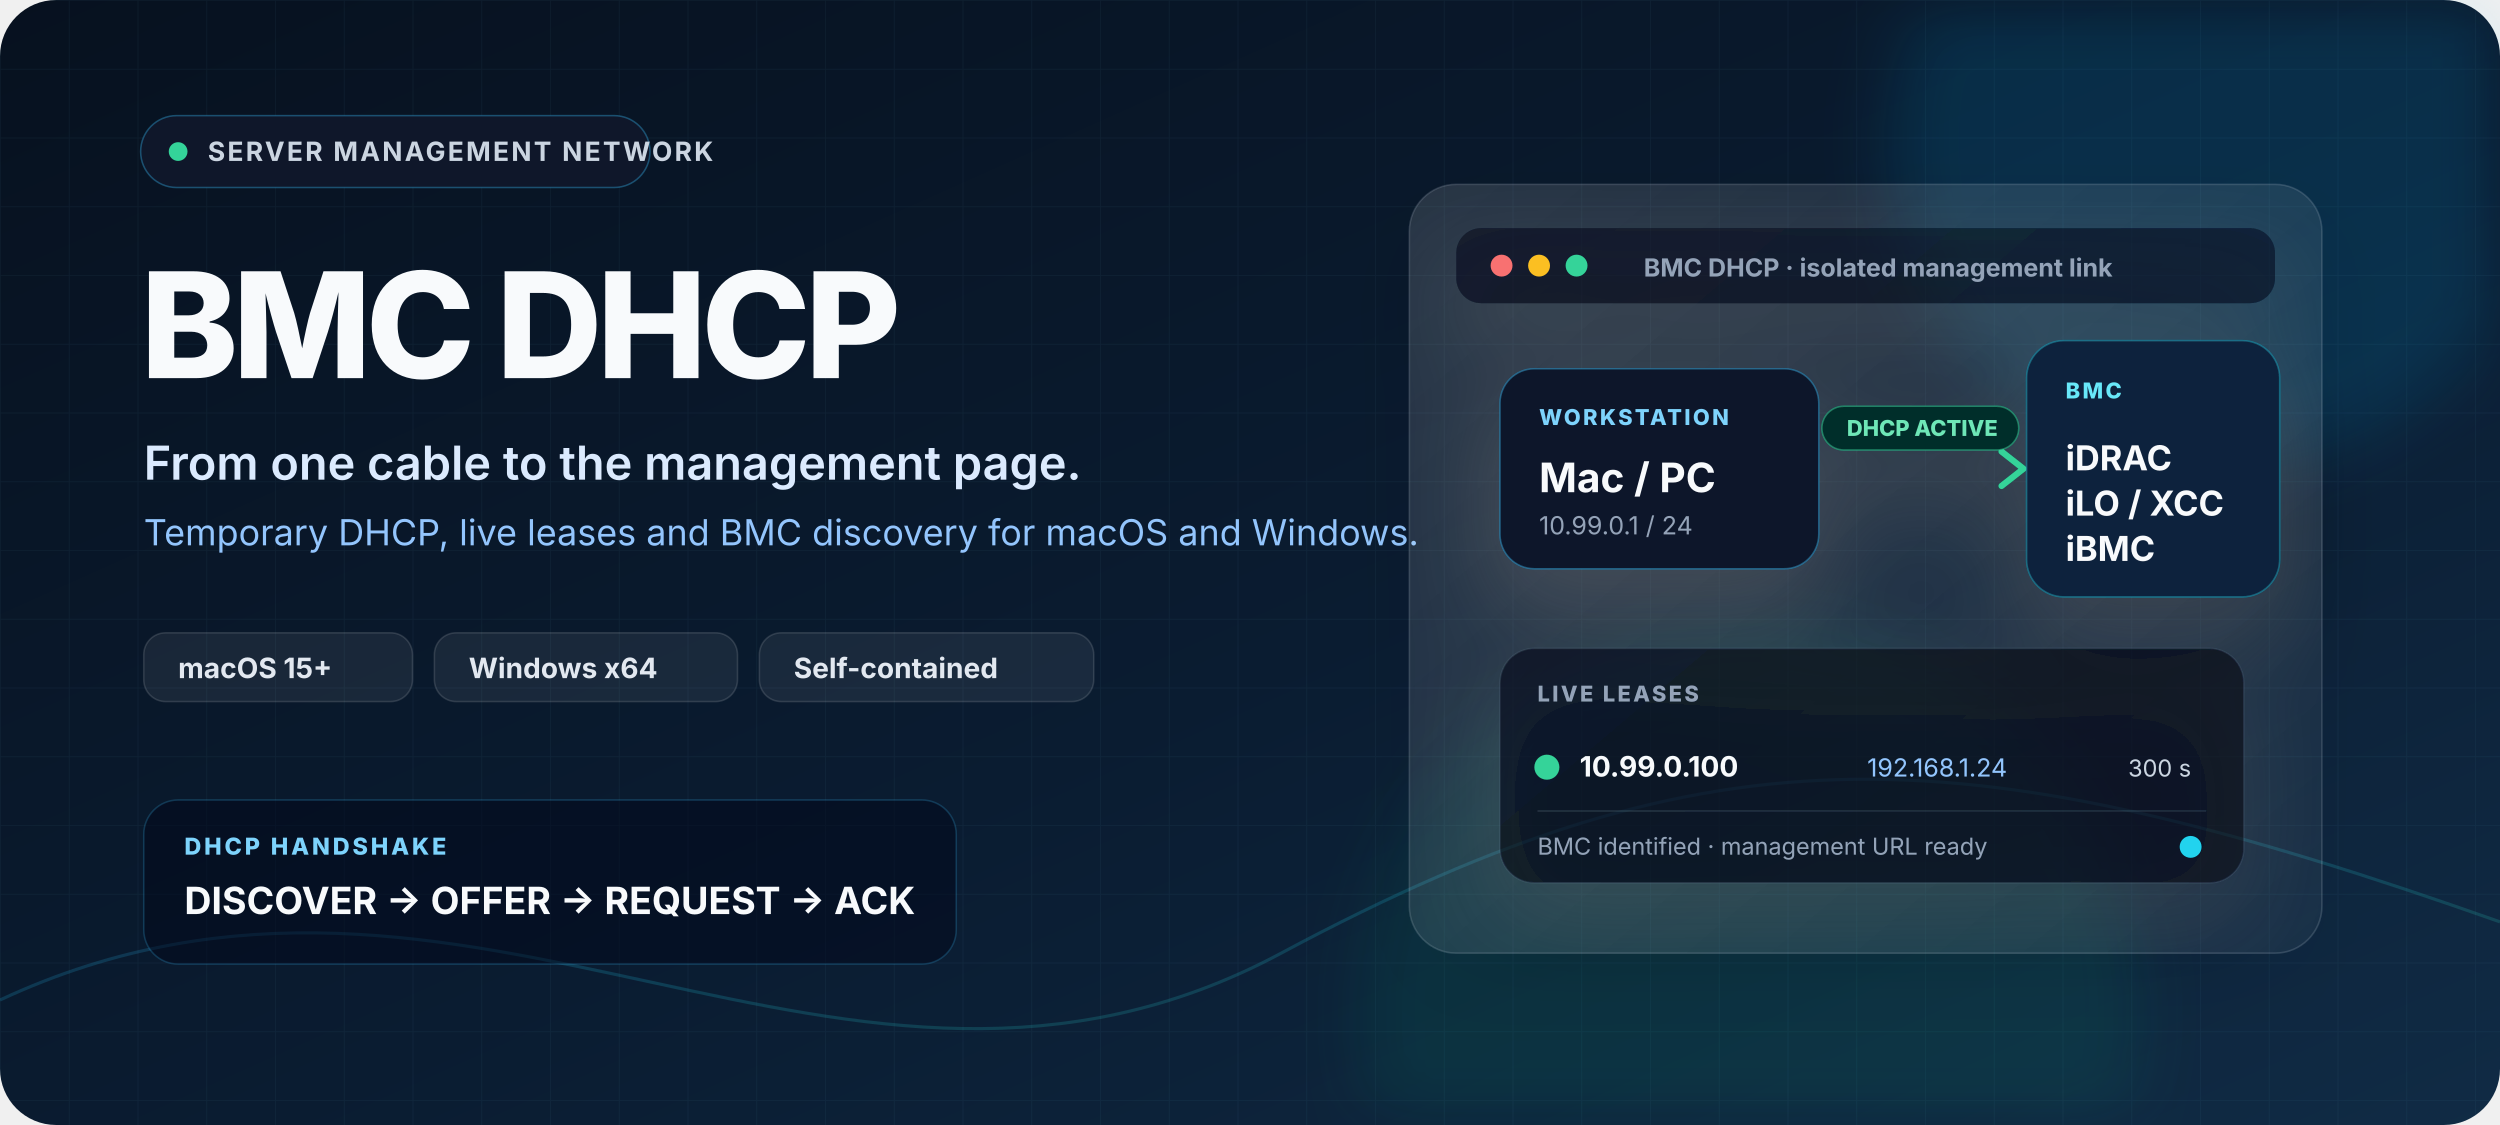
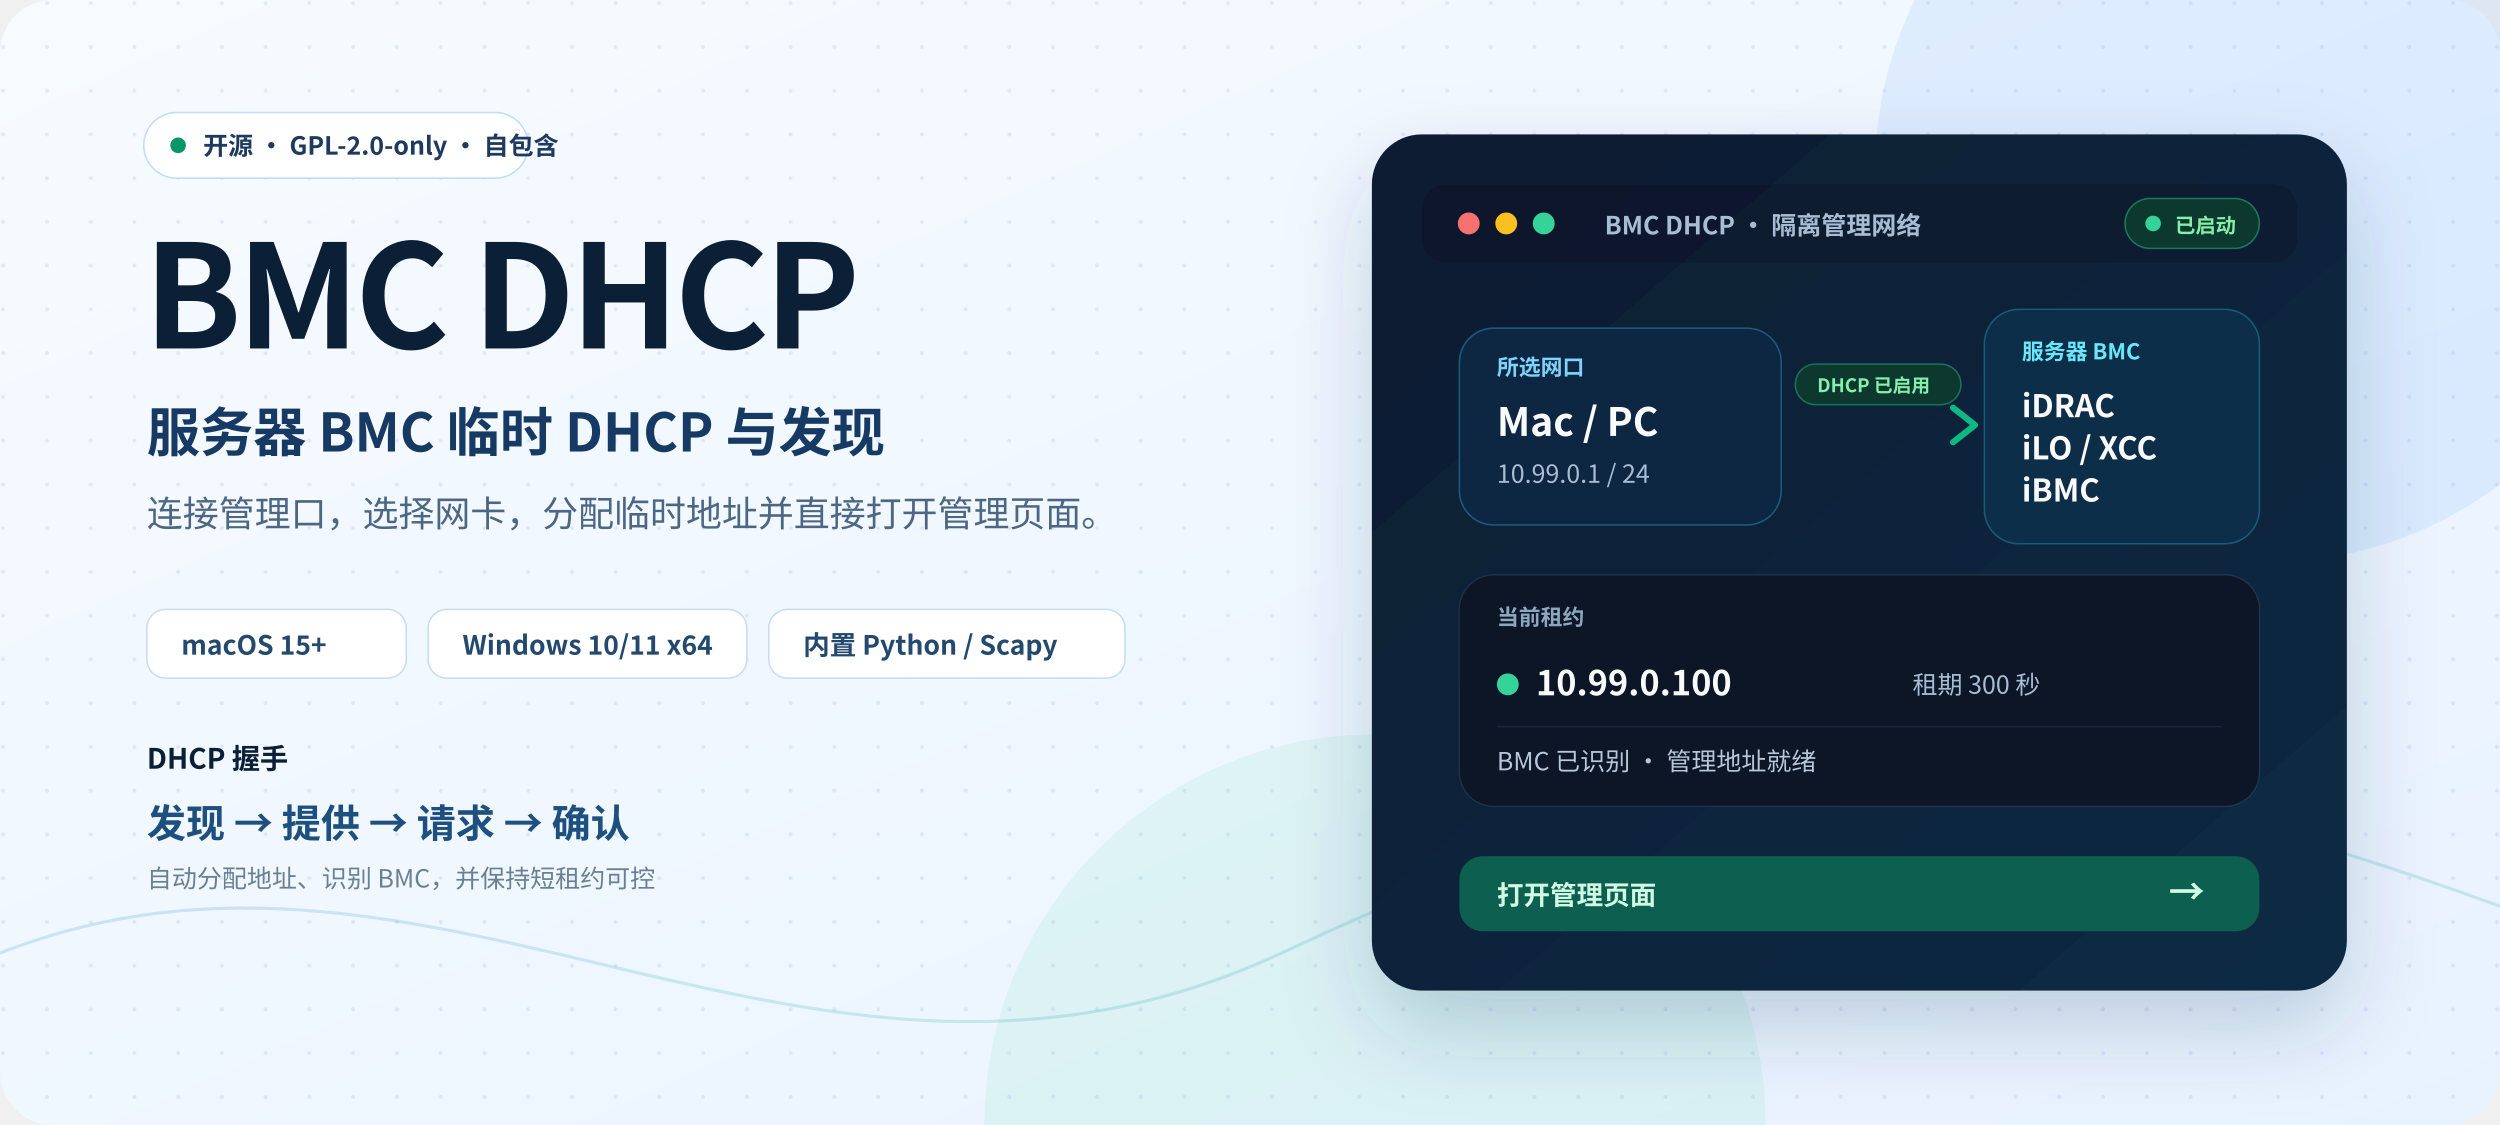
<svg xmlns="http://www.w3.org/2000/svg" viewBox="0 0 1600 720" role="img" aria-labelledby="title desc">
  <defs>
    <linearGradient id="bg" x1="0" y1="0" x2="1" y2="1">
-       <stop offset="0" stop-color="#07111f" />
-       <stop offset="0.55" stop-color="#0a1c31" />
+       <stop offset="0" stop-color="#f7fbff" />
+       <stop offset="0.58" stop-color="#eef6ff" />
+       <stop offset="1" stop-color="#e8f2ff" />
+     </linearGradient>
+     <linearGradient id="accent" x1="0" y1="0" x2="1" y2="1">
+       <stop offset="0" stop-color="#2563eb" />
+       <stop offset="0.55" stop-color="#0891b2" />
+       <stop offset="1" stop-color="#059669" />
+     </linearGradient>
+     <linearGradient id="panel" x1="0" y1="0" x2="1" y2="1">
+       <stop offset="0" stop-color="#0c1c30" />
      <stop offset="1" stop-color="#102b45" />
    </linearGradient>
-     <linearGradient id="accent" x1="0" y1="0" x2="1" y2="1">
-       <stop offset="0" stop-color="#3b82f6" />
-       <stop offset="0.55" stop-color="#22d3ee" />
-       <stop offset="1" stop-color="#34d399" />
-     </linearGradient>
-     <linearGradient id="card" x1="0" y1="0" x2="1" y2="1">
-       <stop offset="0" stop-color="#ffffff" stop-opacity="0.12" />
-       <stop offset="1" stop-color="#ffffff" stop-opacity="0.035" />
-     </linearGradient>
-     <filter id="glow" x="-80%" y="-80%" width="260%" height="260%">
-       <feGaussianBlur stdDeviation="22" />
+     <filter id="shadow" x="-25%" y="-25%" width="150%" height="170%">
+       <feDropShadow dx="0" dy="24" stdDeviation="28" flood-color="#17345b" flood-opacity="0.2" />
    </filter>
-     <filter id="shadow" x="-30%" y="-30%" width="160%" height="180%">
-       <feDropShadow dx="0" dy="24" stdDeviation="28" flood-color="#020617" flood-opacity="0.5" />
-     </filter>
-     <pattern id="grid" width="44" height="44" patternUnits="userSpaceOnUse">
-       <path d="M 44 0 L 0 0 0 44" fill="none" stroke="#7dd3fc" stroke-opacity="0.055" stroke-width="1" />
+     <pattern id="dots" width="28" height="28" patternUnits="userSpaceOnUse">
+       <circle cx="2" cy="2" r="1.25" fill="#2563eb" fill-opacity="0.11" />
    </pattern>
  </defs>
-   <rect width="1600" height="720" rx="36" fill="url(#bg)" />
-   <rect width="1600" height="720" rx="36" fill="url(#grid)" />
-   <circle cx="1420" cy="90" r="210" fill="#0ea5e9" fill-opacity="0.14" filter="url(#glow)" />
-   <circle cx="1120" cy="650" r="250" fill="#10b981" fill-opacity="0.1" filter="url(#glow)" />
-   <path d="M0 640 C300 500 540 760 820 610 S1260 470 1600 590" fill="none" stroke="url(#accent)" stroke-opacity="0.18" stroke-width="2" />
-   <g font-family="-apple-system, BlinkMacSystemFont, 'Segoe UI', sans-serif">
-     <g transform="translate(90 74)">
-       <rect width="326" height="46" rx="23" fill="#0f172a" stroke="#38bdf8" stroke-opacity="0.35" />
-       <circle cx="24" cy="23" r="6" fill="#34d399" />
-       <text x="43" y="29" fill="#cbd5e1" font-size="17" font-weight="700" letter-spacing="1.4">SERVER MANAGEMENT NETWORK</text>
+   <rect width="1600" height="720" rx="34" fill="url(#bg)" />
+   <rect width="1600" height="720" rx="34" fill="url(#dots)" />
+   <circle cx="1450" cy="110" r="250" fill="#60a5fa" fill-opacity="0.13" />
+   <circle cx="880" cy="720" r="250" fill="#34d399" fill-opacity="0.09" />
+   <path d="M0 610C280 500 520 750 820 610S1270 460 1600 580" fill="none" stroke="url(#accent)" stroke-opacity="0.17" stroke-width="2" />
+   <g font-family="'PingFang SC','Microsoft YaHei','Noto Sans CJK SC','Segoe UI',sans-serif">
+     <g transform="translate(92 72)">
+       <rect width="246" height="42" rx="21" fill="#ffffff" stroke="#bfdbfe" />
+       <circle cx="22" cy="21" r="5" fill="#059669" />
+       <text x="38" y="27" fill="#1e3a5f" font-size="16" font-weight="700">开源 · GPL-2.0-only · 自包含</text>
    </g>
-     <text x="90" y="242" fill="#f8fafc" font-size="94" font-weight="800" letter-spacing="-3.5">BMC DHCP</text>
-     <text x="92" y="307" fill="#dbeafe" font-size="30" font-weight="600">From one cable to the management page.</text>
-     <text x="92" y="349" fill="#93c5fd" font-size="23">Temporary DHCP, live leases and BMC discovery for macOS and Windows.</text>
-     <g transform="translate(92 405)">
-       <rect width="172" height="44" rx="14" fill="#ffffff" fill-opacity="0.07" stroke="#ffffff" stroke-opacity="0.13" />
-       <text x="22" y="29" fill="#e2e8f0" font-size="18" font-weight="650">macOS 15+</text>
+     <text x="92" y="223" fill="#0b1f36" font-size="92" font-weight="800" letter-spacing="-3">BMC DHCP</text>
+     <text x="94" y="289" fill="#163a63" font-size="34" font-weight="750">服务器 BMC 临时 DHCP 与发现</text>
+     <text x="94" y="337" fill="#4c6683" font-size="23">连接管理口，选择网卡，分配临时地址并直接打开管理页面。</text>
+     <g transform="translate(94 390)">
+       <rect width="166" height="44" rx="12" fill="#ffffff" stroke="#c7dcf4" />
+       <text x="22" y="29" fill="#24496e" font-size="17" font-weight="700">macOS 15+</text>
    </g>
-     <g transform="translate(278 405)">
-       <rect width="194" height="44" rx="14" fill="#ffffff" fill-opacity="0.07" stroke="#ffffff" stroke-opacity="0.13" />
-       <text x="22" y="29" fill="#e2e8f0" font-size="18" font-weight="650">Windows x64</text>
+     <g transform="translate(274 390)">
+       <rect width="204" height="44" rx="12" fill="#ffffff" stroke="#c7dcf4" />
+       <text x="22" y="29" fill="#24496e" font-size="17" font-weight="700">Windows 10/11 x64</text>
    </g>
-     <g transform="translate(486 405)">
-       <rect width="214" height="44" rx="14" fill="#ffffff" fill-opacity="0.07" stroke="#ffffff" stroke-opacity="0.13" />
-       <text x="22" y="29" fill="#e2e8f0" font-size="18" font-weight="650">Self-contained</text>
+     <g transform="translate(492 390)">
+       <rect width="228" height="44" rx="12" fill="#ffffff" stroke="#c7dcf4" />
+       <text x="22" y="29" fill="#24496e" font-size="17" font-weight="700">内置 Python / Scapy</text>
    </g>
-     <g transform="translate(92 512)">
-       <rect width="520" height="105" rx="22" fill="#020617" fill-opacity="0.48" stroke="#38bdf8" stroke-opacity="0.22" />
-       <text x="26" y="35" fill="#7dd3fc" font-size="15" font-weight="800" letter-spacing="1.8">DHCP HANDSHAKE</text>
-       <text x="26" y="73" fill="#f8fafc" font-size="24" font-weight="750">DISCOVER  →  OFFER  →  REQUEST  →  ACK</text>
+     <g transform="translate(94 492)">
+       <text x="0" y="0" fill="#0b1f36" font-size="18" font-weight="800">DHCP 握手</text>
+       <text x="0" y="44" fill="#1d4f7f" font-size="25" font-weight="700">发现 → 提供 → 请求 → 确认</text>
+       <text x="0" y="76" fill="#6b7f94" font-size="16">自动分配地址、识别 BMC，并保持短租约可控</text>
    </g>
    <g filter="url(#shadow)">
-       <rect x="902" y="118" width="584" height="492" rx="30" fill="url(#card)" stroke="#cbd5e1" stroke-opacity="0.18" />
-       <rect x="932" y="146" width="524" height="48" rx="16" fill="#020617" fill-opacity="0.48" />
-       <circle cx="961" cy="170" r="7" fill="#f87171" />
-       <circle cx="985" cy="170" r="7" fill="#fbbf24" />
-       <circle cx="1009" cy="170" r="7" fill="#34d399" />
-       <text x="1052" y="177" fill="#94a3b8" font-size="16" font-weight="650">BMC DHCP · isolated management link</text>
-       <rect x="960" y="236" width="204" height="128" rx="22" fill="#0f172a" stroke="#38bdf8" stroke-opacity="0.4" />
-       <text x="985" y="272" fill="#7dd3fc" font-size="14" font-weight="800" letter-spacing="1.5">WORKSTATION</text>
-       <text x="985" y="315" fill="#f8fafc" font-size="26" font-weight="750">Mac / PC</text>
-       <text x="985" y="342" fill="#94a3b8" font-size="16">10.99.0.1 / 24</text>
-       <path d="M1164 300H1295" fill="none" stroke="url(#accent)" stroke-width="4" stroke-linecap="round" />
-       <path d="M1281 289L1295 300L1281 311" fill="none" stroke="#34d399" stroke-width="4" stroke-linecap="round" stroke-linejoin="round" />
-       <rect x="1166" y="260" width="126" height="28" rx="14" fill="#052e2b" stroke="#34d399" stroke-opacity="0.5" />
-       <text x="1182" y="279" fill="#6ee7b7" font-size="14" font-weight="800">DHCP ACTIVE</text>
-       <rect x="1297" y="218" width="162" height="164" rx="24" fill="#10243d" stroke="#22d3ee" stroke-opacity="0.35" />
-       <text x="1322" y="255" fill="#67e8f9" font-size="14" font-weight="800" letter-spacing="1.5">BMC</text>
-       <text x="1322" y="301" fill="#f8fafc" font-size="22" font-weight="750">iDRAC</text>
-       <text x="1322" y="330" fill="#f8fafc" font-size="22" font-weight="750">iLO / XCC</text>
-       <text x="1322" y="359" fill="#f8fafc" font-size="22" font-weight="750">iBMC</text>
-       <g transform="translate(960 415)">
-         <rect width="476" height="150" rx="22" fill="#020617" fill-opacity="0.54" stroke="#94a3b8" stroke-opacity="0.16" />
-         <text x="24" y="34" fill="#94a3b8" font-size="14" font-weight="800" letter-spacing="1.5">LIVE LEASES</text>
-         <circle cx="30" cy="76" r="8" fill="#34d399" />
-         <text x="51" y="82" fill="#f8fafc" font-size="18" font-weight="700">10.99.0.100</text>
-         <text x="235" y="82" fill="#93c5fd" font-size="16">192.168.1.24</text>
-         <text x="402" y="82" fill="#cbd5e1" font-size="15">300 s</text>
-         <path d="M24 104H452" stroke="#94a3b8" stroke-opacity="0.16" />
-         <text x="24" y="132" fill="#94a3b8" font-size="15">BMC identified · management URL ready</text>
-         <circle cx="442" cy="127" r="7" fill="#22d3ee" />
-       </g>
+       <rect x="878" y="86" width="624" height="548" rx="32" fill="url(#panel)" />
+       <rect x="910" y="118" width="560" height="50" rx="15" fill="#061426" fill-opacity="0.5" />
+       <circle cx="940" cy="143" r="7" fill="#f87171" />
+       <circle cx="964" cy="143" r="7" fill="#fbbf24" />
+       <circle cx="988" cy="143" r="7" fill="#34d399" />
+       <text x="1027" y="150" fill="#a9bdd2" font-size="16" font-weight="600">BMC DHCP · 隔离管理网络</text>
+       <rect x="1360" y="127" width="86" height="32" rx="16" fill="#0b382f" stroke="#34d399" stroke-opacity="0.45" />
+       <circle cx="1378" cy="143" r="5" fill="#34d399" />
+       <text x="1392" y="149" fill="#86efac" font-size="13" font-weight="700">已启动</text>
+       <rect x="934" y="210" width="206" height="126" rx="22" fill="#0f2742" stroke="#38bdf8" stroke-opacity="0.35" />
+       <text x="958" y="240" fill="#7dd3fc" font-size="14" font-weight="800">所选网口</text>
+       <text x="958" y="279" fill="#f8fafc" font-size="25" font-weight="750">Mac / PC</text>
+       <text x="958" y="309" fill="#a9bdd2" font-size="16">10.99.0.1 / 24</text>
+       <path d="M1140 272H1264" fill="none" stroke="url(#accent)" stroke-width="4" stroke-linecap="round" />
+       <path d="M1250 261L1264 272L1250 283" fill="none" stroke="#10b981" stroke-width="4" stroke-linecap="round" stroke-linejoin="round" />
+       <rect x="1149" y="233" width="106" height="26" rx="13" fill="#0b382f" stroke="#34d399" stroke-opacity="0.4" />
+       <text x="1163" y="251" fill="#86efac" font-size="12" font-weight="800">DHCP 已启用</text>
+       <rect x="1270" y="198" width="176" height="150" rx="22" fill="#102d49" stroke="#22d3ee" stroke-opacity="0.3" />
+       <text x="1294" y="230" fill="#67e8f9" font-size="14" font-weight="800">服务器 BMC</text>
+       <text x="1294" y="267" fill="#f8fafc" font-size="20" font-weight="750">iDRAC</text>
+       <text x="1294" y="294" fill="#f8fafc" font-size="20" font-weight="750">iLO / XCC</text>
+       <text x="1294" y="321" fill="#f8fafc" font-size="20" font-weight="750">iBMC</text>
+       <rect x="934" y="368" width="512" height="148" rx="22" fill="#071426" stroke="#94a3b8" stroke-opacity="0.15" />
+       <text x="958" y="400" fill="#8fa7bd" font-size="14" font-weight="800">当前租约</text>
+       <circle cx="965" cy="438" r="7" fill="#34d399" />
+       <text x="983" y="445" fill="#f8fafc" font-size="22" font-weight="750">10.99.0.100</text>
+       <text x="1224" y="444" fill="#a9bdd2" font-size="16">租期 300 秒</text>
+       <path d="M958 465H1422" stroke="#94a3b8" stroke-opacity="0.14" />
+       <text x="958" y="493" fill="#b8c8d8" font-size="16">BMC 已识别 · 管理地址就绪</text>
+       <rect x="934" y="548" width="512" height="48" rx="15" fill="#0b5f50" />
+       <text x="958" y="579" fill="#d1fae5" font-size="17" font-weight="750">打开管理页面</text>
+       <text x="1388" y="579" fill="#d1fae5" font-size="23" font-weight="700">→</text>
    </g>
  </g>
</svg>
